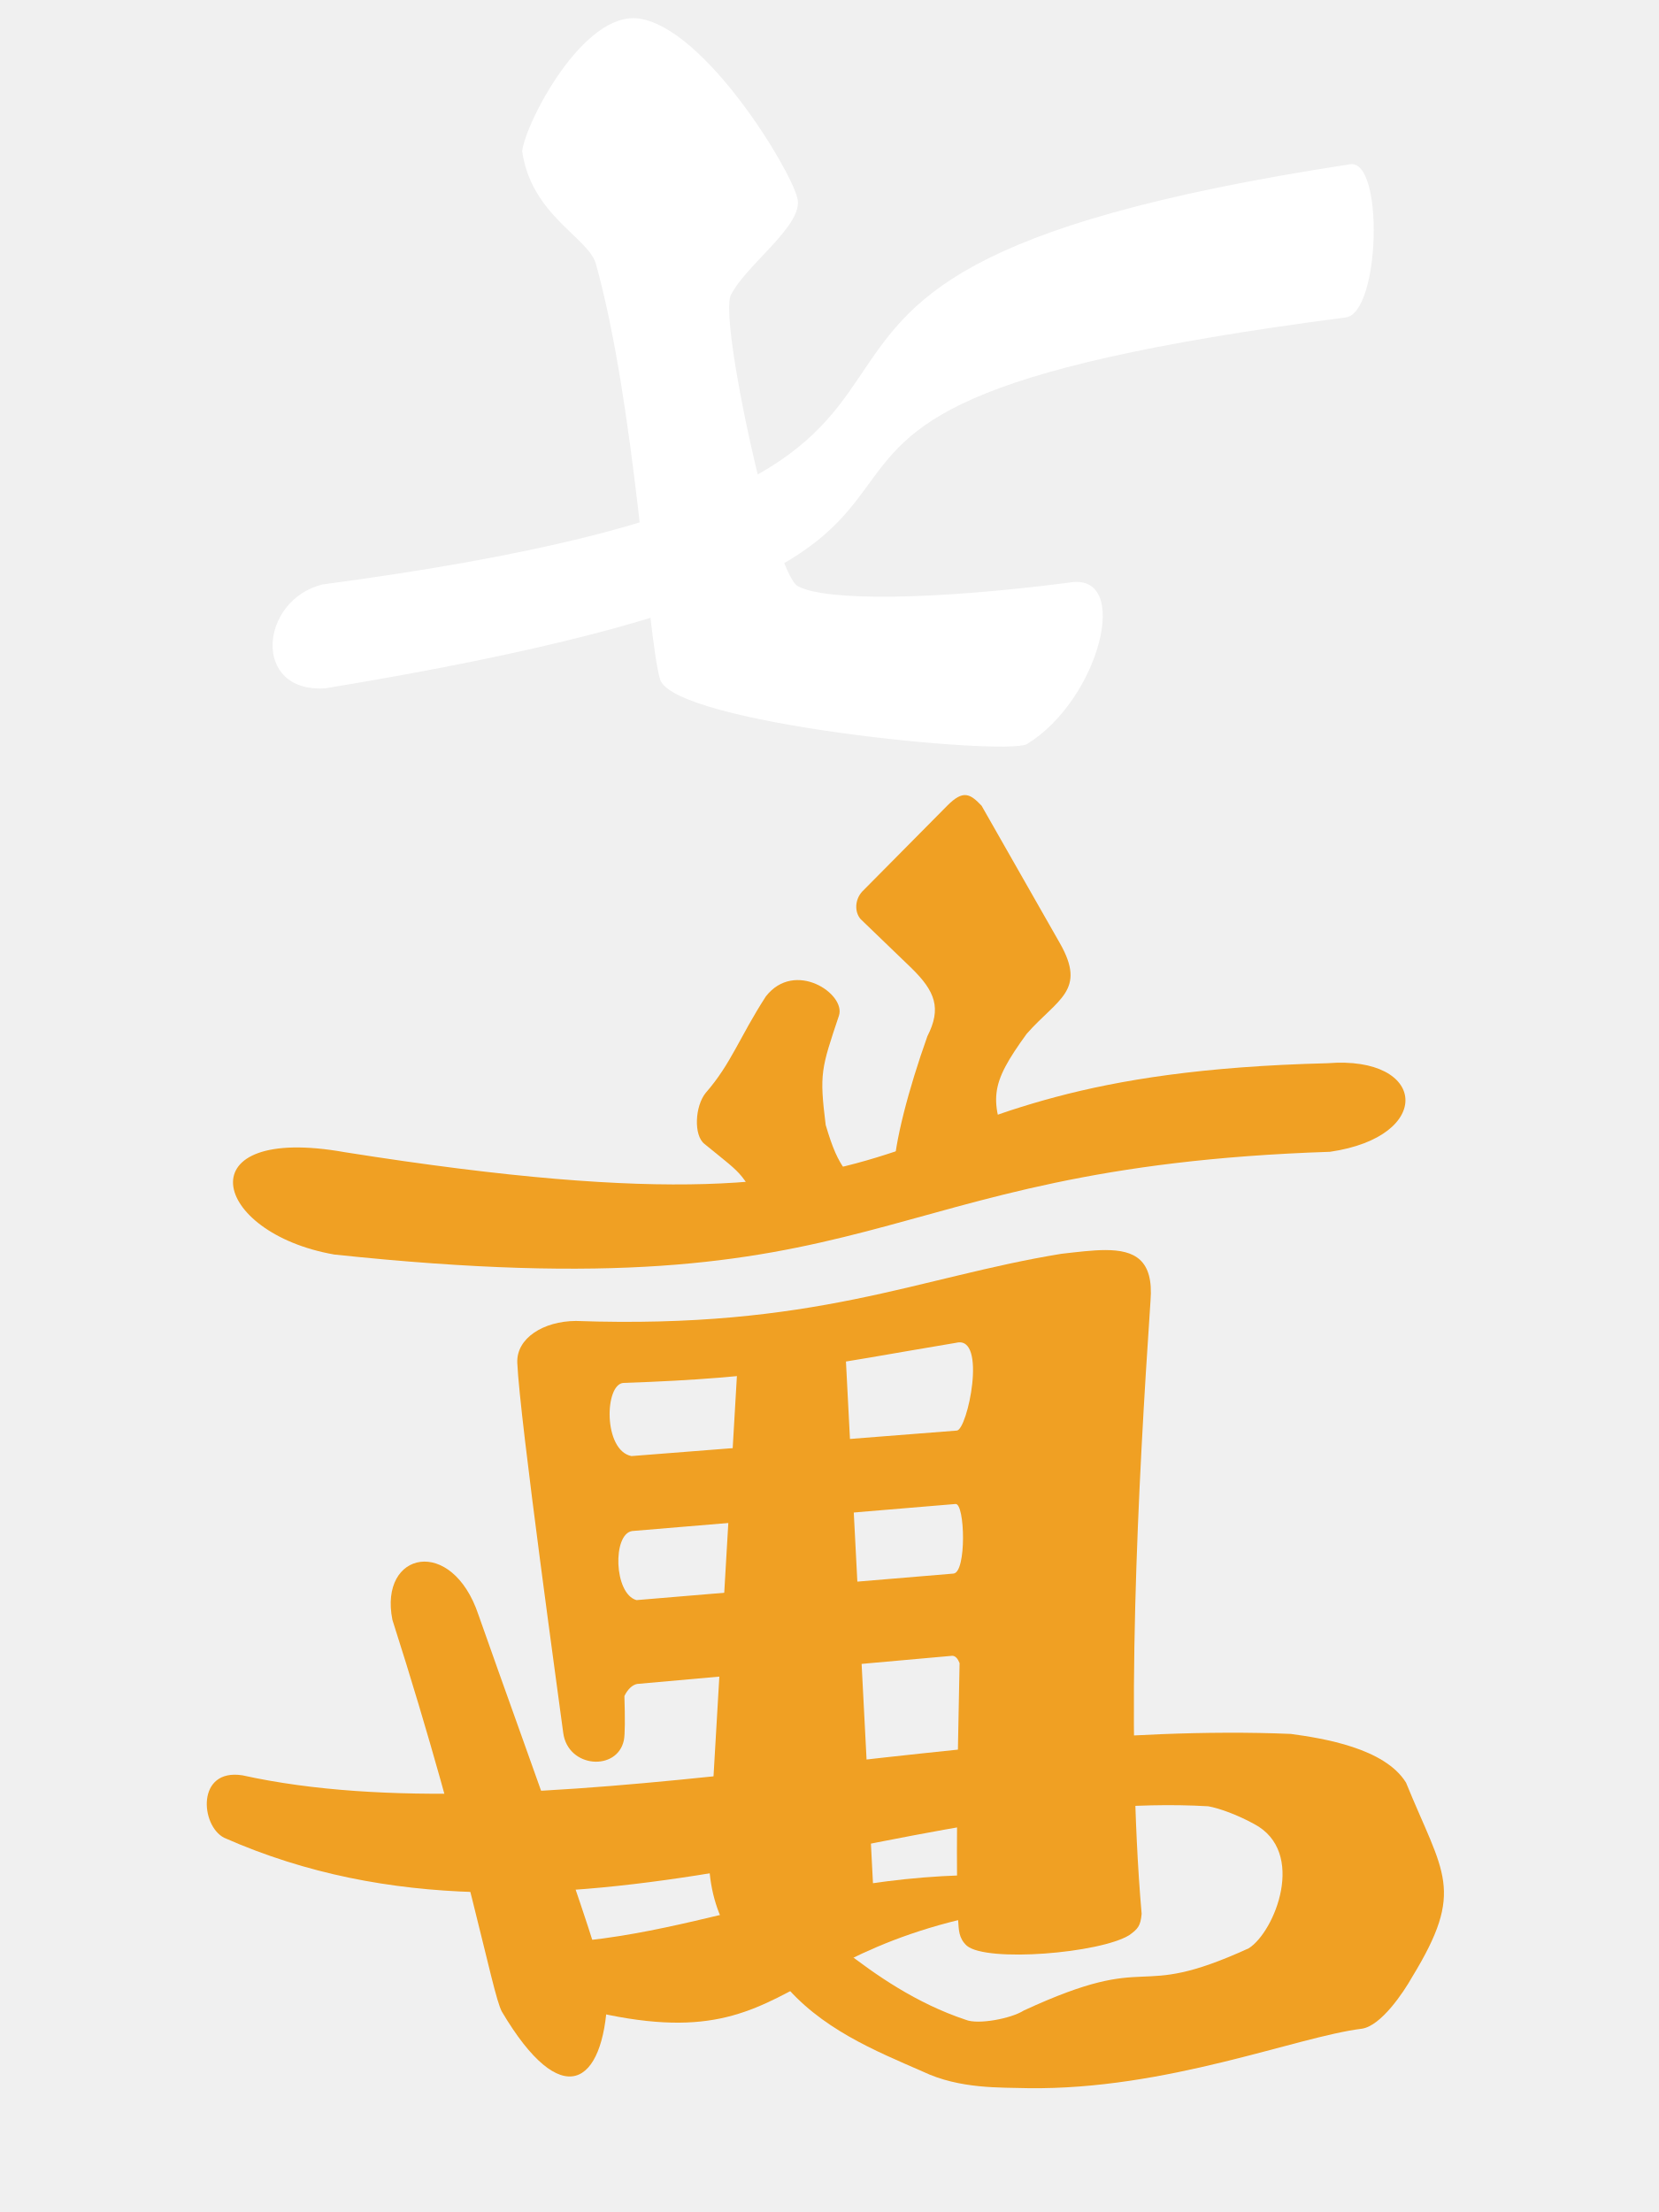
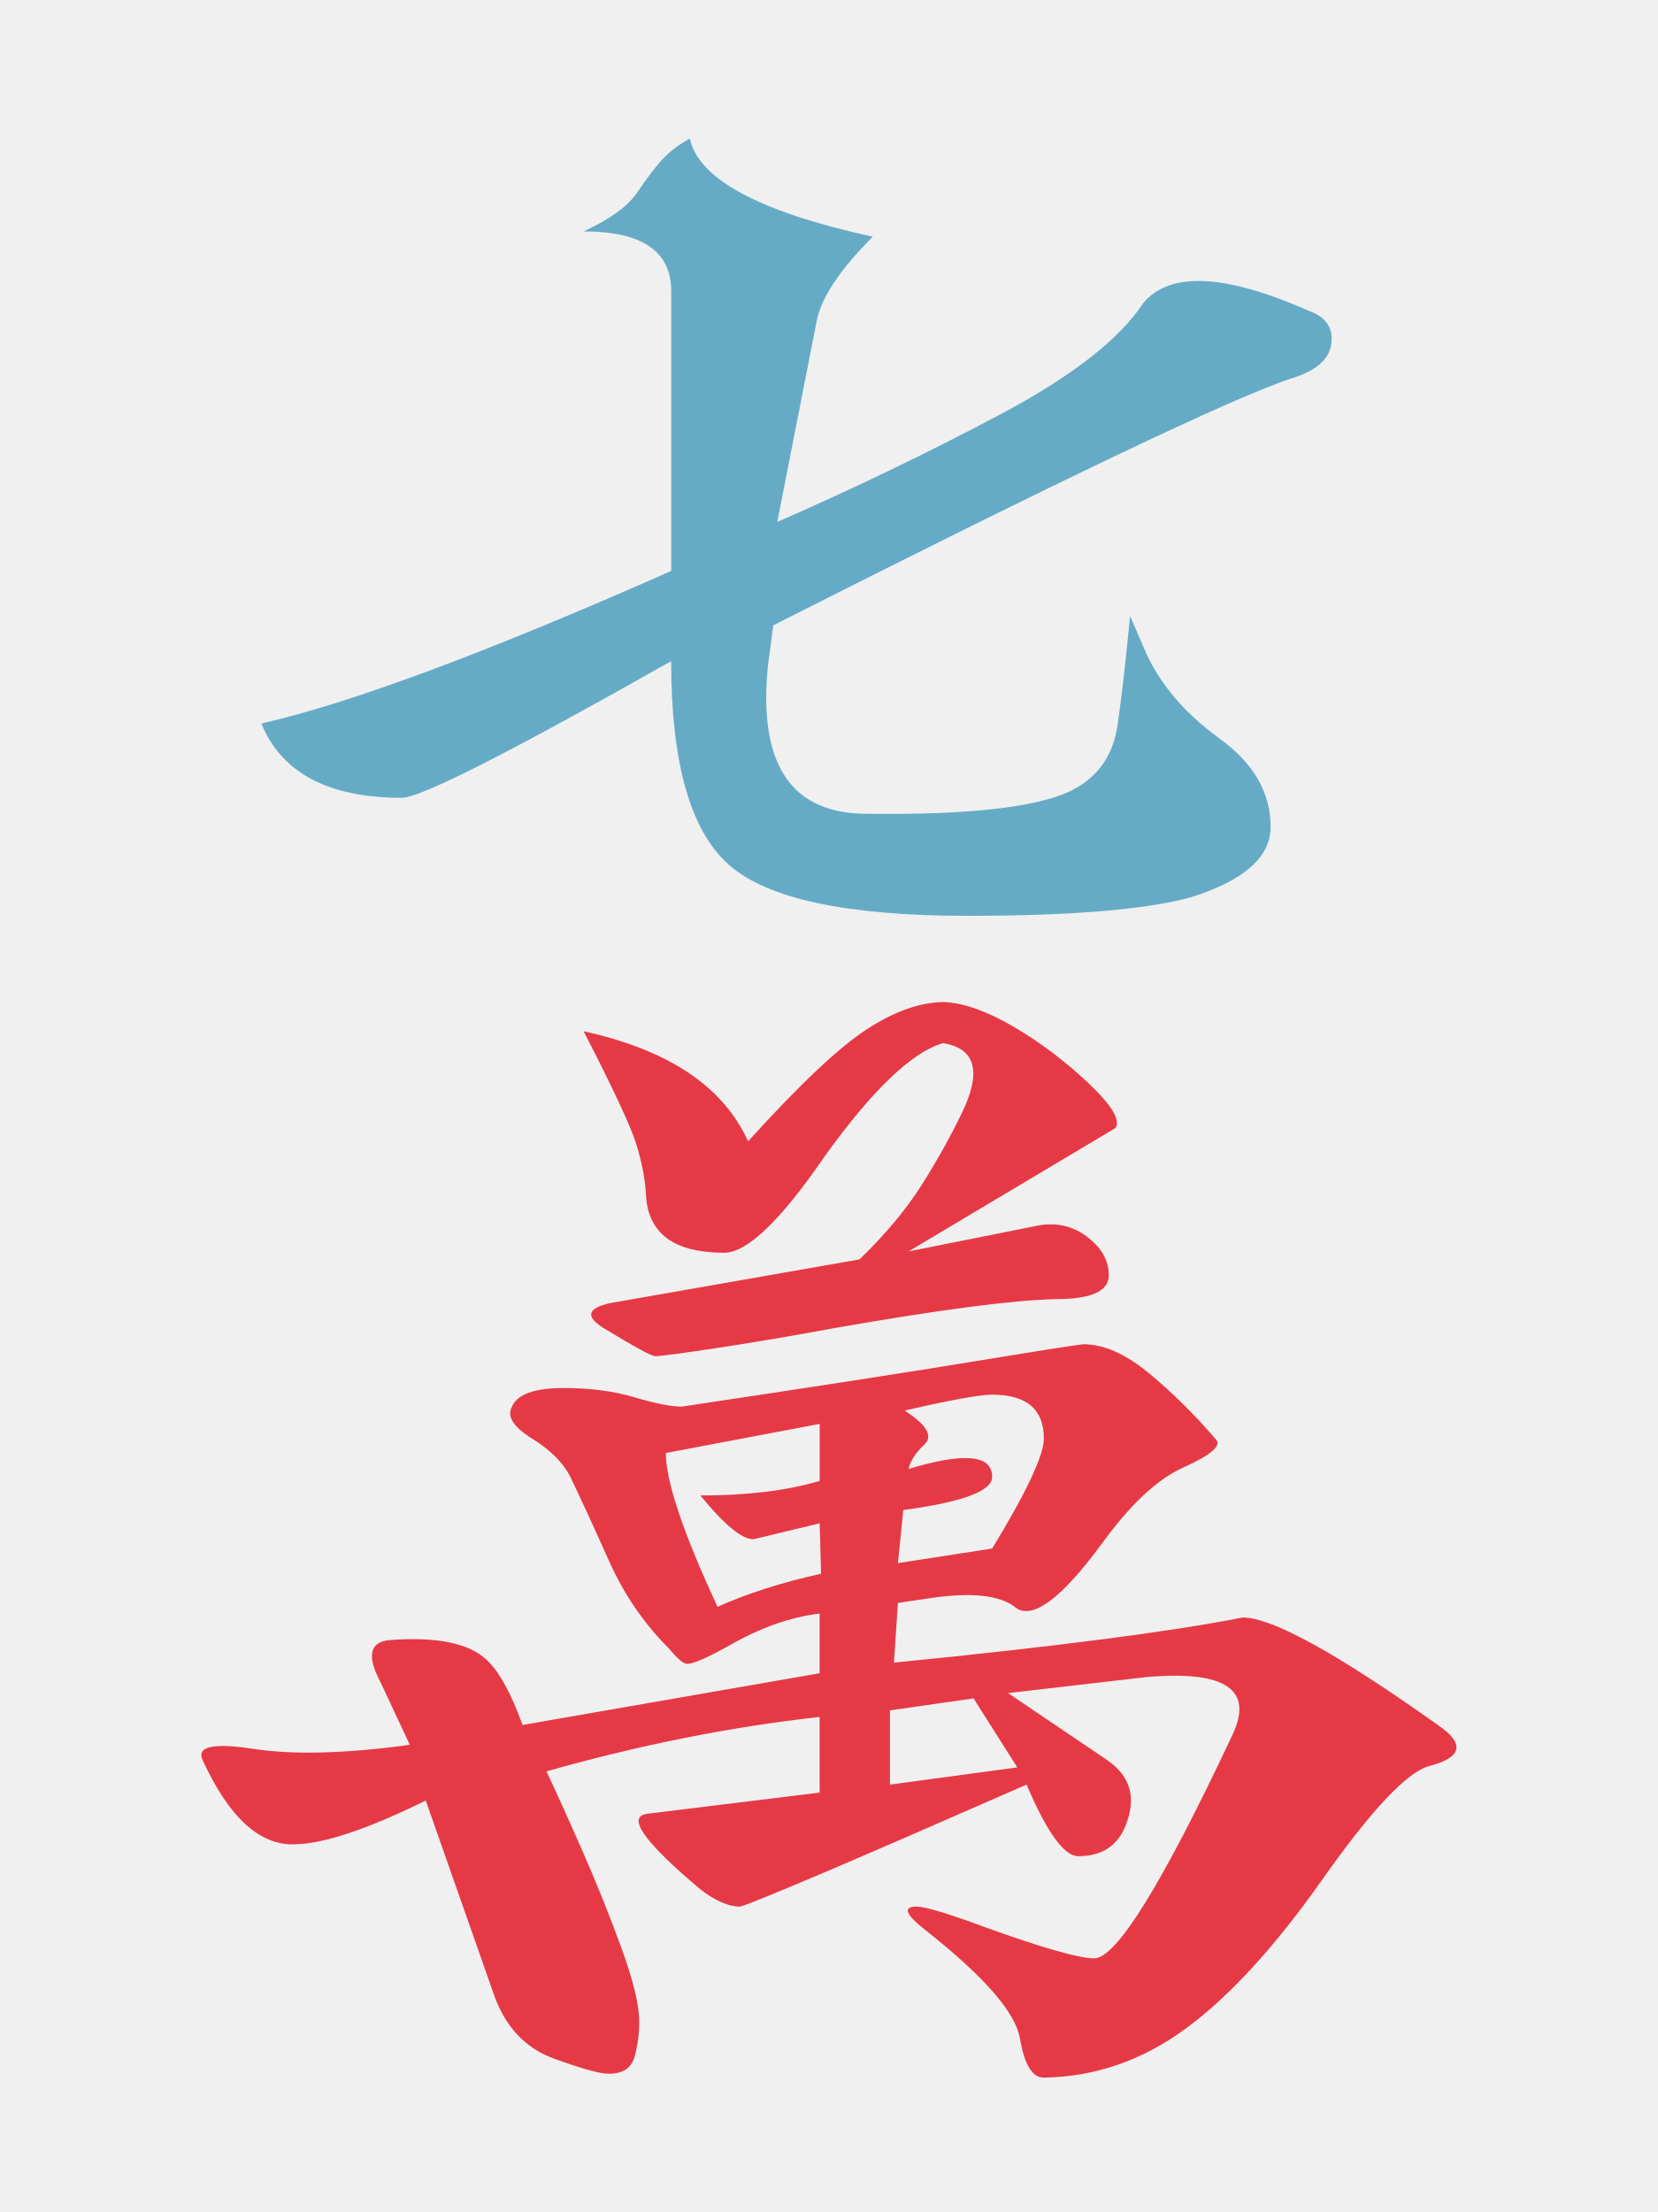
- <svg xmlns="http://www.w3.org/2000/svg" xmlns:ns1="http://www.openswatchbook.org/uri/2009/osb" width="300" height="400" viewBox="0 0 300 400" id="svg2" version="1.1">
-   <defs id="defs4">
-     <linearGradient id="linearGradient10055" ns1:paint="solid">
-       <stop style="stop-color:#000000;stop-opacity:1;" offset="0" id="stop10057" />
-     </linearGradient>
-     <marker orient="auto" refY="0" refX="0" id="Arrow1Lstart" style="overflow:visible">
-       <path id="path4978" d="M 0,0 5,-5 -12.5,0 5,5 0,0 Z" style="fill:#000000;fill-opacity:1;fill-rule:evenodd;stroke:#ff5c00;stroke-width:1pt;stroke-opacity:1" transform="matrix(0.8,0,0,0.8,10,0)" />
-     </marker>
-     <clipPath clipPathUnits="userSpaceOnUse" id="clipPath4243">
-       <circle style="opacity:1;fill:#000000;fill-opacity:0.297;fill-rule:nonzero;stroke:#000000;stroke-width:19.133;stroke-linecap:butt;stroke-linejoin:round;stroke-miterlimit:4;stroke-dasharray:none;stroke-dashoffset:0;stroke-opacity:1" id="circle4245" cx="-264.66" cy="-198.207" r="293.954" />
-     </clipPath>
-     <clipPath clipPathUnits="userSpaceOnUse" id="clipPath7847">
-       <ellipse style="opacity:1;fill:#822600;fill-opacity:1;fill-rule:nonzero;stroke:none;stroke-width:12;stroke-linecap:round;stroke-linejoin:round;stroke-miterlimit:4;stroke-dasharray:none;stroke-dashoffset:0;stroke-opacity:1" id="ellipse7849" cx="394" cy="552.362" rx="349.495" ry="216" />
-     </clipPath>
-     <clipPath clipPathUnits="userSpaceOnUse" id="clipPath4243-1">
-       <circle style="opacity:1;fill:#000000;fill-opacity:0.297;fill-rule:nonzero;stroke:#000000;stroke-width:19.133;stroke-linecap:butt;stroke-linejoin:round;stroke-miterlimit:4;stroke-dasharray:none;stroke-dashoffset:0;stroke-opacity:1" id="circle4245-4" cx="-264.66" cy="-198.207" r="293.954" />
-     </clipPath>
-     <clipPath clipPathUnits="userSpaceOnUse" id="clipPath7876">
-       <circle style="opacity:1;fill:#000000;fill-opacity:0.297;fill-rule:nonzero;stroke:#000000;stroke-width:19.133;stroke-linecap:butt;stroke-linejoin:round;stroke-miterlimit:4;stroke-dasharray:none;stroke-dashoffset:0;stroke-opacity:1" id="circle7878" cx="-264.66" cy="-198.207" r="293.954" />
-     </clipPath>
-     <clipPath clipPathUnits="userSpaceOnUse" id="clipPath14693">
-       <rect style="opacity:1;fill:#a53c3c;fill-opacity:1;fill-rule:nonzero;stroke:none;stroke-width:8;stroke-linecap:round;stroke-linejoin:round;stroke-miterlimit:4;stroke-dasharray:none;stroke-dashoffset:0;stroke-opacity:1" id="rect14695" width="131.784" height="168.821" x="-332.596" y="383.498" rx="1.255" ry="3.751" transform="matrix(0.9993908,-0.03489951,0.03489951,0.9993908,0,0)" />
-     </clipPath>
-     <clipPath clipPathUnits="userSpaceOnUse" id="clipPath14952">
-       <ellipse style="opacity:1;fill:#a53c3c;fill-opacity:1;fill-rule:nonzero;stroke:none;stroke-width:7;stroke-linecap:round;stroke-linejoin:round;stroke-miterlimit:4;stroke-dasharray:none;stroke-dashoffset:0;stroke-opacity:1" id="ellipse14954" cx="-271.344" cy="647.256" rx="69.057" ry="116.911" transform="matrix(0.9993908,-0.03489951,0.03489951,0.9993908,0,0)" />
-     </clipPath>
-     <pattern y="0" x="0" height="6" width="6" patternUnits="userSpaceOnUse" id="EMFhbasepattern" />
-   </defs>
-   <g id="layer1" transform="translate(0,-652.3622)">
-     <g transform="matrix(1.110312,0,0,1,-20.0629,0)" id="g13512">
-       <path style="fill:#ffffff;fill-opacity:1;fill-rule:evenodd;stroke:none;stroke-width:1px;stroke-linecap:butt;stroke-linejoin:miter;stroke-opacity:1" d="m 122.124,655.716 c -9.044,-1.389 -18.455,18.791 -19.011,23.986 1.479,11.464 10.504,15.442 11.959,20.178 6.504,25.751 8.404,67.281 10.496,75.32 2.201,8.021 55.926,13.845 59.725,11.735 11.847,-8.01 17.249,-31.322 6.86,-29.214 -21.901,3.131 -39.54,3.418 -44.17,0.632 -3.972,-2.698 -12.892,-48.492 -10.866,-52.663 2.49,-5.515 11.956,-12.685 10.816,-17.486 -1.034,-5.104 -15.015,-30.791 -25.809,-32.489 z" id="path13514" />
-       <path style="fill:#ffffff;fill-opacity:1;fill-rule:evenodd;stroke:none;stroke-width:1px;stroke-linecap:butt;stroke-linejoin:miter;stroke-opacity:1" d="M 71.063,776.83 C 59.01,777.705 60.346,760.835 70.622,758.043 209.493,737.566 108.951,704.01 237.902,682.076 c 5.626,-1.108 4.975,27.024 -0.709,27.699 -129.994,18.717 -22.688,40.794 -166.13,67.055 z" id="path13516" />
-     </g>
-     <g id="g6031" transform="translate(1034.343,648.8857)">
-       <path style="fill:#f0a023;fill-opacity:1;fill-rule:evenodd;stroke:none;stroke-width:1px;stroke-linecap:butt;stroke-linejoin:miter;stroke-opacity:1" d="m -973.9,230.335 c 101.51,10.776 95.086,-15.762 180.061,-18.577 18.885,-2.746 17.635,-17.46 -0.449,-16.017 -90.368,2.243 -58.779,34.939 -177.693,16.092 -28.997,-5.176 -24.264,14.568 -1.919,18.502 z" id="path6014" />
-       <path style="fill:#f0a023;fill-opacity:1;fill-rule:evenodd;stroke:none;stroke-width:1px;stroke-linecap:butt;stroke-linejoin:miter;stroke-opacity:1" d="m -882.636,187.136 c 1.311,-3.924 -7.997,-10.181 -13.219,-3.472 -4.831,7.479 -6.264,12.156 -10.86,17.42 -1.958,2.393 -2.241,7.725 -0.217,9.268 7.568,6.199 6.724,4.784 11.5,14.738 l 20.531,-1.762 c -6.52,-8.589 -7.597,-7.835 -10.131,-16.424 -1.165,-9.327 -0.808,-10.176 2.397,-19.767 z" id="path6017" />
-       <path style="fill:#f0a023;fill-opacity:1;fill-rule:evenodd;stroke:none;stroke-width:1px;stroke-linecap:butt;stroke-linejoin:miter;stroke-opacity:1" d="m -856.843,149.174 c -2.072,-2.165 -3.31,-2.932 -6.213,0 l -15.391,15.541 c -1.348,1.5 -1.372,3.705 -0.264,4.97 l 9.17,8.834 c 4.354,4.252 5.464,7.314 2.9,12.336 -3.42,9.616 -5.986,19.367 -6.097,24.708 l 21.181,-3.487 c -3.959,-9.817 -3.871,-12.357 2.865,-21.646 5.559,-6.327 10.933,-7.774 5.995,-16.417 z" id="path6019" />
-       <path style="fill:#f0a023;fill-opacity:1;fill-rule:evenodd;stroke:none;stroke-width:1px;stroke-linecap:butt;stroke-linejoin:miter;stroke-opacity:1" d="m -834.439,229.529 c -2.38,3.3e-4 -5.115,0.352 -7.986,0.676 -25.981,4.24 -44.632,13.662 -87.783,12.141 -5.841,0.03 -10.797,3.108 -10.592,7.59 0.416,9.893 7.7,62.177 8.305,66.889 0.853,6.418 9.79,6.988 10.967,1.342 0.216,-1.034 0.221,-3.958 0.098,-7.996 0.548,-1.144 1.398,-2.02 2.309,-2.184 l 56.982,-5.092 c 0.58,0.007 1.014,0.545 1.32,1.33 -0.442,20.093 -0.684,39.742 -0.254,46.623 0.124,1.52 0.051,3.12 1.57,4.486 3.627,3.034 24.108,1.363 29.408,-1.947 1.469,-1.078 2,-1.583 2.197,-3.83 -2.961,-33.992 -0.668,-77.217 1.605,-110.873 0.596,-7.453 -2.911,-9.155 -8.146,-9.154 z m -26.98,16.764 c 5.652,-1.389 2.022,15.829 0.088,15.877 l -58.828,4.611 c -5.127,-1.024 -4.88,-13.066 -1.422,-13.229 26.638,-0.896 35.744,-3.181 60.162,-7.26 z m -0.129,29.152 c 1.706,-0.131 2.018,12.385 -0.381,12.586 l -57.32,4.797 c -4.101,-1.151 -4.352,-11.962 -0.779,-12.492 z" id="path6021" />
-       <path style="fill:#f0a023;fill-opacity:1;fill-rule:evenodd;stroke:none;stroke-width:1px;stroke-linecap:butt;stroke-linejoin:miter;stroke-opacity:1" d="m -881.542,246.32 -19.233,0.635 -5.291,90.559 c -0.751,10.292 4.492,20.611 11.241,20.763 l 18.742,-6.546 z" id="path6023" />
-       <path style="fill:#f0a023;fill-opacity:1;fill-rule:evenodd;stroke:none;stroke-width:1px;stroke-linecap:butt;stroke-linejoin:miter;stroke-opacity:1" d="m -942.636,354.94 0.846,8.028 c 54.246,18.284 41.637,-8.576 96.894,-15.151 l -0.635,-4.928 c -42.242,-2.987 -64.353,13.179 -97.106,12.052 z" id="path6025" />
-       <path style="fill:#f0a023;fill-opacity:1;fill-rule:evenodd;stroke:none;stroke-width:1px;stroke-linecap:butt;stroke-linejoin:miter;stroke-opacity:1" d="m -947.816,295.507 c -4.791,-14.349 -18.048,-11.531 -15.569,0.885 13.897,43.448 17.942,67.497 19.799,70.859 10.792,18.229 18.403,13.454 19.078,-2.434 0.111,-4.849 -14.234,-43.495 -23.308,-69.31 z" id="path6027" />
-       <path style="fill:#f0a023;fill-opacity:1;fill-rule:evenodd;stroke:none;stroke-width:1px;stroke-linecap:butt;stroke-linejoin:miter;stroke-opacity:1" d="m -990.503,324.512 c -8.359,-1.304 -7.6,9.084 -3.317,11.288 59.847,26.468 123.838,-8.866 177.967,-5.691 2.058,0.369 5.313,1.564 8.294,3.202 9.557,5.048 3.734,19.51 -0.976,22.479 -21.536,9.845 -16.514,0.091 -40.673,11.25 -2.277,1.46 -8.257,2.597 -10.482,1.685 -8.943,-2.978 -16.302,-8.102 -22.15,-12.664 l -11.188,5.646 c 6.905,8.601 17.1,12.672 25.541,16.371 6.747,3.213 14.126,2.854 19.029,3.006 25.108,0.345 48.589,-9.297 60.403,-10.755 3.458,-0.53 7.483,-6.525 9.051,-9.31 9.691,-15.872 5.688,-18.57 -1.086,-35.189 -3.849,-6.232 -14.98,-8.012 -20.828,-8.805 -60.718,-2.574 -138.254,18.812 -189.585,7.487 z" id="path6029" />
+ <svg xmlns="http://www.w3.org/2000/svg" version="1.1" id="Layer_1" x="0px" y="0px" width="66.334px" height="88.5px" viewBox="0 0 66.334 88.5" enable-background="new 0 0 66.334 88.5" xml:space="preserve">
+   <g>
+     <g>
+       <path fill="#E63946" d="M43.544,43.329c-0.938-0.884-1.937-1.637-2.998-2.257c-1.062-0.617-1.982-0.945-2.76-0.98    c-0.955,0-1.99,0.363-3.104,1.088c-1.115,0.725-2.699,2.22-4.75,4.484c-0.991-2.194-3.184-3.662-6.581-4.404    c1.168,2.264,1.866,3.759,2.096,4.483c0.23,0.725,0.362,1.406,0.399,2.042c0.07,1.558,1.114,2.336,3.13,2.336    c0.919,0,2.264-1.29,4.033-3.875c1.91-2.651,3.483-4.155,4.724-4.511c1.309,0.213,1.556,1.151,0.743,2.813    c-0.461,0.956-1,1.919-1.618,2.893c-0.62,0.973-1.443,1.956-2.468,2.946l-9.978,1.749c-0.956,0.213-1.008,0.568-0.158,1.061    c1.167,0.71,1.819,1.062,1.962,1.062c0.213,0,1.07-0.113,2.575-0.343c1.503-0.231,3.014-0.486,4.536-0.77    c4.245-0.745,7.218-1.133,8.916-1.169c1.415,0,2.122-0.316,2.122-0.954c0-0.603-0.302-1.122-0.902-1.565    c-0.603-0.442-1.291-0.574-2.069-0.397l-5.042,1.007l8.279-4.936C44.844,44.814,44.481,44.215,43.544,43.329z" />
+       <path fill="#66ABC6" d="M10.457,28.948c0.813,1.98,2.688,2.971,5.625,2.971c0.742,0,4.333-1.821,10.772-5.467    c0,4.069,0.77,6.786,2.309,8.147c1.54,1.362,4.713,2.042,9.525,2.042c4.173,0,7.163-0.247,8.968-0.743    c2.122-0.67,3.184-1.609,3.184-2.812c0-1.38-0.689-2.565-2.069-3.555c-1.452-1.062-2.459-2.281-3.025-3.662l-0.529-1.221    c-0.179,1.84-0.345,3.3-0.505,4.378c-0.159,1.079-0.664,1.883-1.512,2.415c-1.239,0.814-4.157,1.186-8.757,1.115    c-2.866-0.108-4.104-2.089-3.714-5.944l0.212-1.594c11.392-5.766,18.29-9.057,20.696-9.868c1.097-0.319,1.646-0.849,1.646-1.594    c0-0.529-0.302-0.902-0.903-1.115c-3.362-1.485-5.572-1.591-6.634-0.317c-0.955,1.451-2.864,2.938-5.731,4.459    c-2.864,1.521-5.835,2.954-8.915,4.299l1.594-8.122c0.211-0.918,0.954-2.015,2.228-3.29c-4.529-0.988-6.97-2.299-7.321-3.926    c-0.392,0.213-0.729,0.462-1.01,0.742c-0.285,0.285-0.655,0.762-1.113,1.436c-0.356,0.528-1.062,1.043-2.124,1.536    c2.335,0,3.503,0.798,3.503,2.389v11.196C19.495,26.101,14.029,28.134,10.457,28.948z" />
+       <path fill="#E63946" d="M57.528,69.013c-4.034-2.867-6.635-4.299-7.802-4.299c-2.865,0.565-7.518,1.169-13.957,1.806l0.158-2.389    l1.434-0.212c1.557-0.213,2.637-0.09,3.237,0.369c0.672,0.566,1.838-0.282,3.503-2.546c1.131-1.557,2.21-2.563,3.237-3.025    c1.096-0.492,1.537-0.866,1.326-1.113c-0.85-0.991-1.744-1.876-2.68-2.653c-0.938-0.778-1.813-1.168-2.627-1.168    c-0.143,0-1.559,0.222-4.245,0.664c-2.69,0.443-6.634,1.052-11.835,1.831c-0.424,0-1.053-0.126-1.882-0.371    c-0.831-0.249-1.778-0.374-2.841-0.374c-1.167,0-1.857,0.25-2.069,0.745c-0.212,0.39,0.054,0.814,0.796,1.273    c0.742,0.461,1.256,0.972,1.539,1.538c0.424,0.884,0.938,1.999,1.539,3.344c0.601,1.344,1.396,2.514,2.389,3.502    c0.353,0.424,0.601,0.636,0.741,0.636c0.248,0,0.814-0.245,1.699-0.741c1.236-0.707,2.441-1.132,3.607-1.273v2.388    c-5.271,0.92-9.232,1.61-11.887,2.069c-0.46-1.273-0.937-2.141-1.432-2.601c-0.708-0.672-2.001-0.938-3.874-0.796    c-0.814,0.071-0.938,0.638-0.371,1.698l1.166,2.493c-2.581,0.354-4.679,0.408-6.286,0.159c-1.612-0.246-2.275-0.087-1.992,0.479    c1.062,2.3,2.301,3.415,3.716,3.342c1.168-0.034,2.9-0.617,5.2-1.75l2.759,7.854c0.46,1.237,1.248,2.061,2.362,2.467    c1.114,0.407,1.849,0.61,2.202,0.61c0.565,0,0.909-0.23,1.036-0.691c0.122-0.458,0.184-0.918,0.184-1.379    c0-0.669-0.238-1.66-0.716-2.971c-0.478-1.308-1.008-2.626-1.592-3.953c-0.584-1.328-1.054-2.362-1.405-3.104    c3.748-1.062,7.394-1.787,10.93-2.177v3.025L25.9,72.567c-0.85,0.107-0.144,1.114,2.121,3.024    c0.602,0.462,1.132,0.691,1.592,0.691c0.708-0.212,4.529-1.84,11.463-4.882c0.813,1.91,1.501,2.864,2.068,2.864    c0.957,0,1.594-0.424,1.912-1.273c0.424-1.096,0.159-1.964-0.798-2.601l-3.925-2.652l5.518-0.638    c3.187-0.282,4.335,0.496,3.449,2.336c-2.794,5.943-4.634,8.916-5.518,8.916c-0.603,0-2.035-0.409-4.299-1.221    c-1.522-0.565-2.459-0.85-2.812-0.85c-0.566,0-0.442,0.317,0.371,0.953c2.335,1.841,3.591,3.283,3.768,4.326    s0.494,1.564,0.955,1.564c2.053-0.033,3.943-0.687,5.678-1.962c1.734-1.273,3.537-3.237,5.414-5.892    c2.016-2.864,3.466-4.403,4.351-4.617C58.518,70.304,58.622,69.755,57.528,69.013z M36.142,60.414    c2.37-0.316,3.556-0.759,3.556-1.325c0-0.885-1.115-0.99-3.345-0.318c0.07-0.317,0.282-0.646,0.638-0.982    c0.353-0.335,0.086-0.787-0.797-1.354c1.84-0.423,3.007-0.636,3.504-0.636c1.379,0,2.068,0.582,2.068,1.752    c0,0.674-0.689,2.14-2.068,4.404l-3.77,0.583L36.142,60.414z M28.711,64.288c-1.38-2.971-2.07-5.022-2.07-6.155l6.156-1.165v2.281    c-1.309,0.391-2.901,0.583-4.775,0.583c0.955,1.168,1.661,1.752,2.124,1.752l2.651-0.637l0.055,2.015    C31.259,63.318,29.88,63.76,28.711,64.288z M40.704,70.711l-5.095,0.69V68.43l3.344-0.479L40.704,70.711z" />
    </g>
  </g>
</svg>
